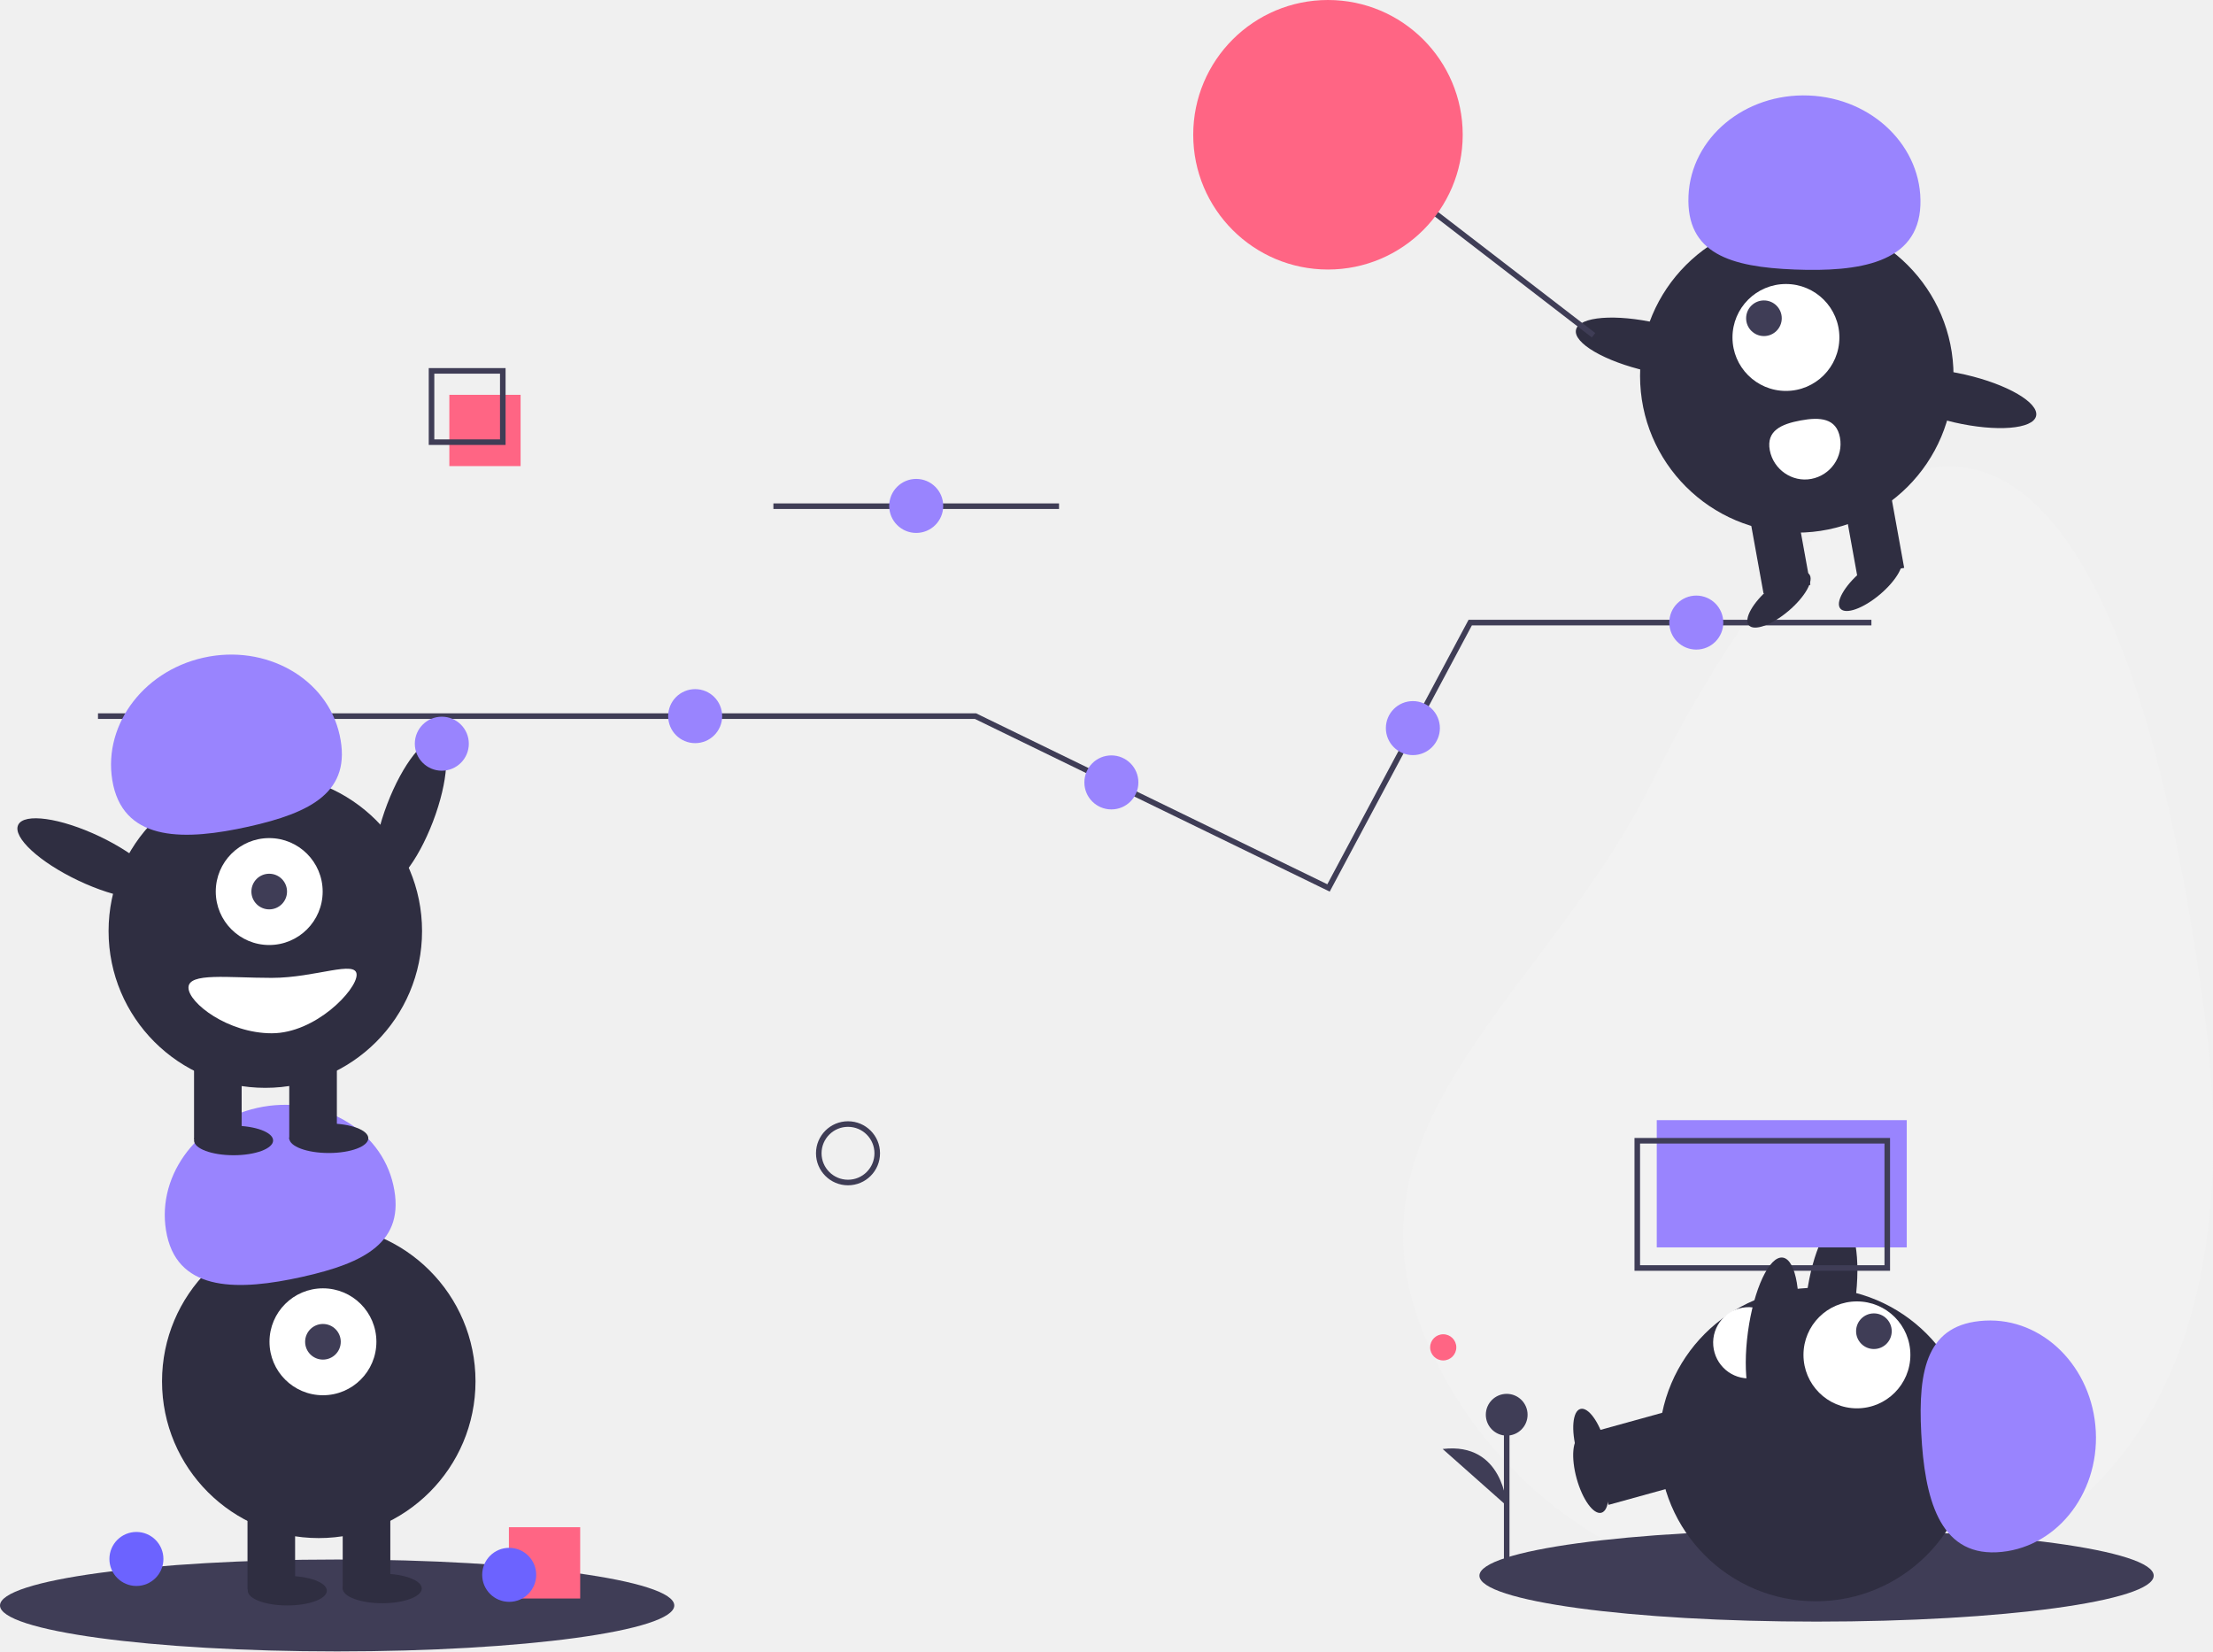
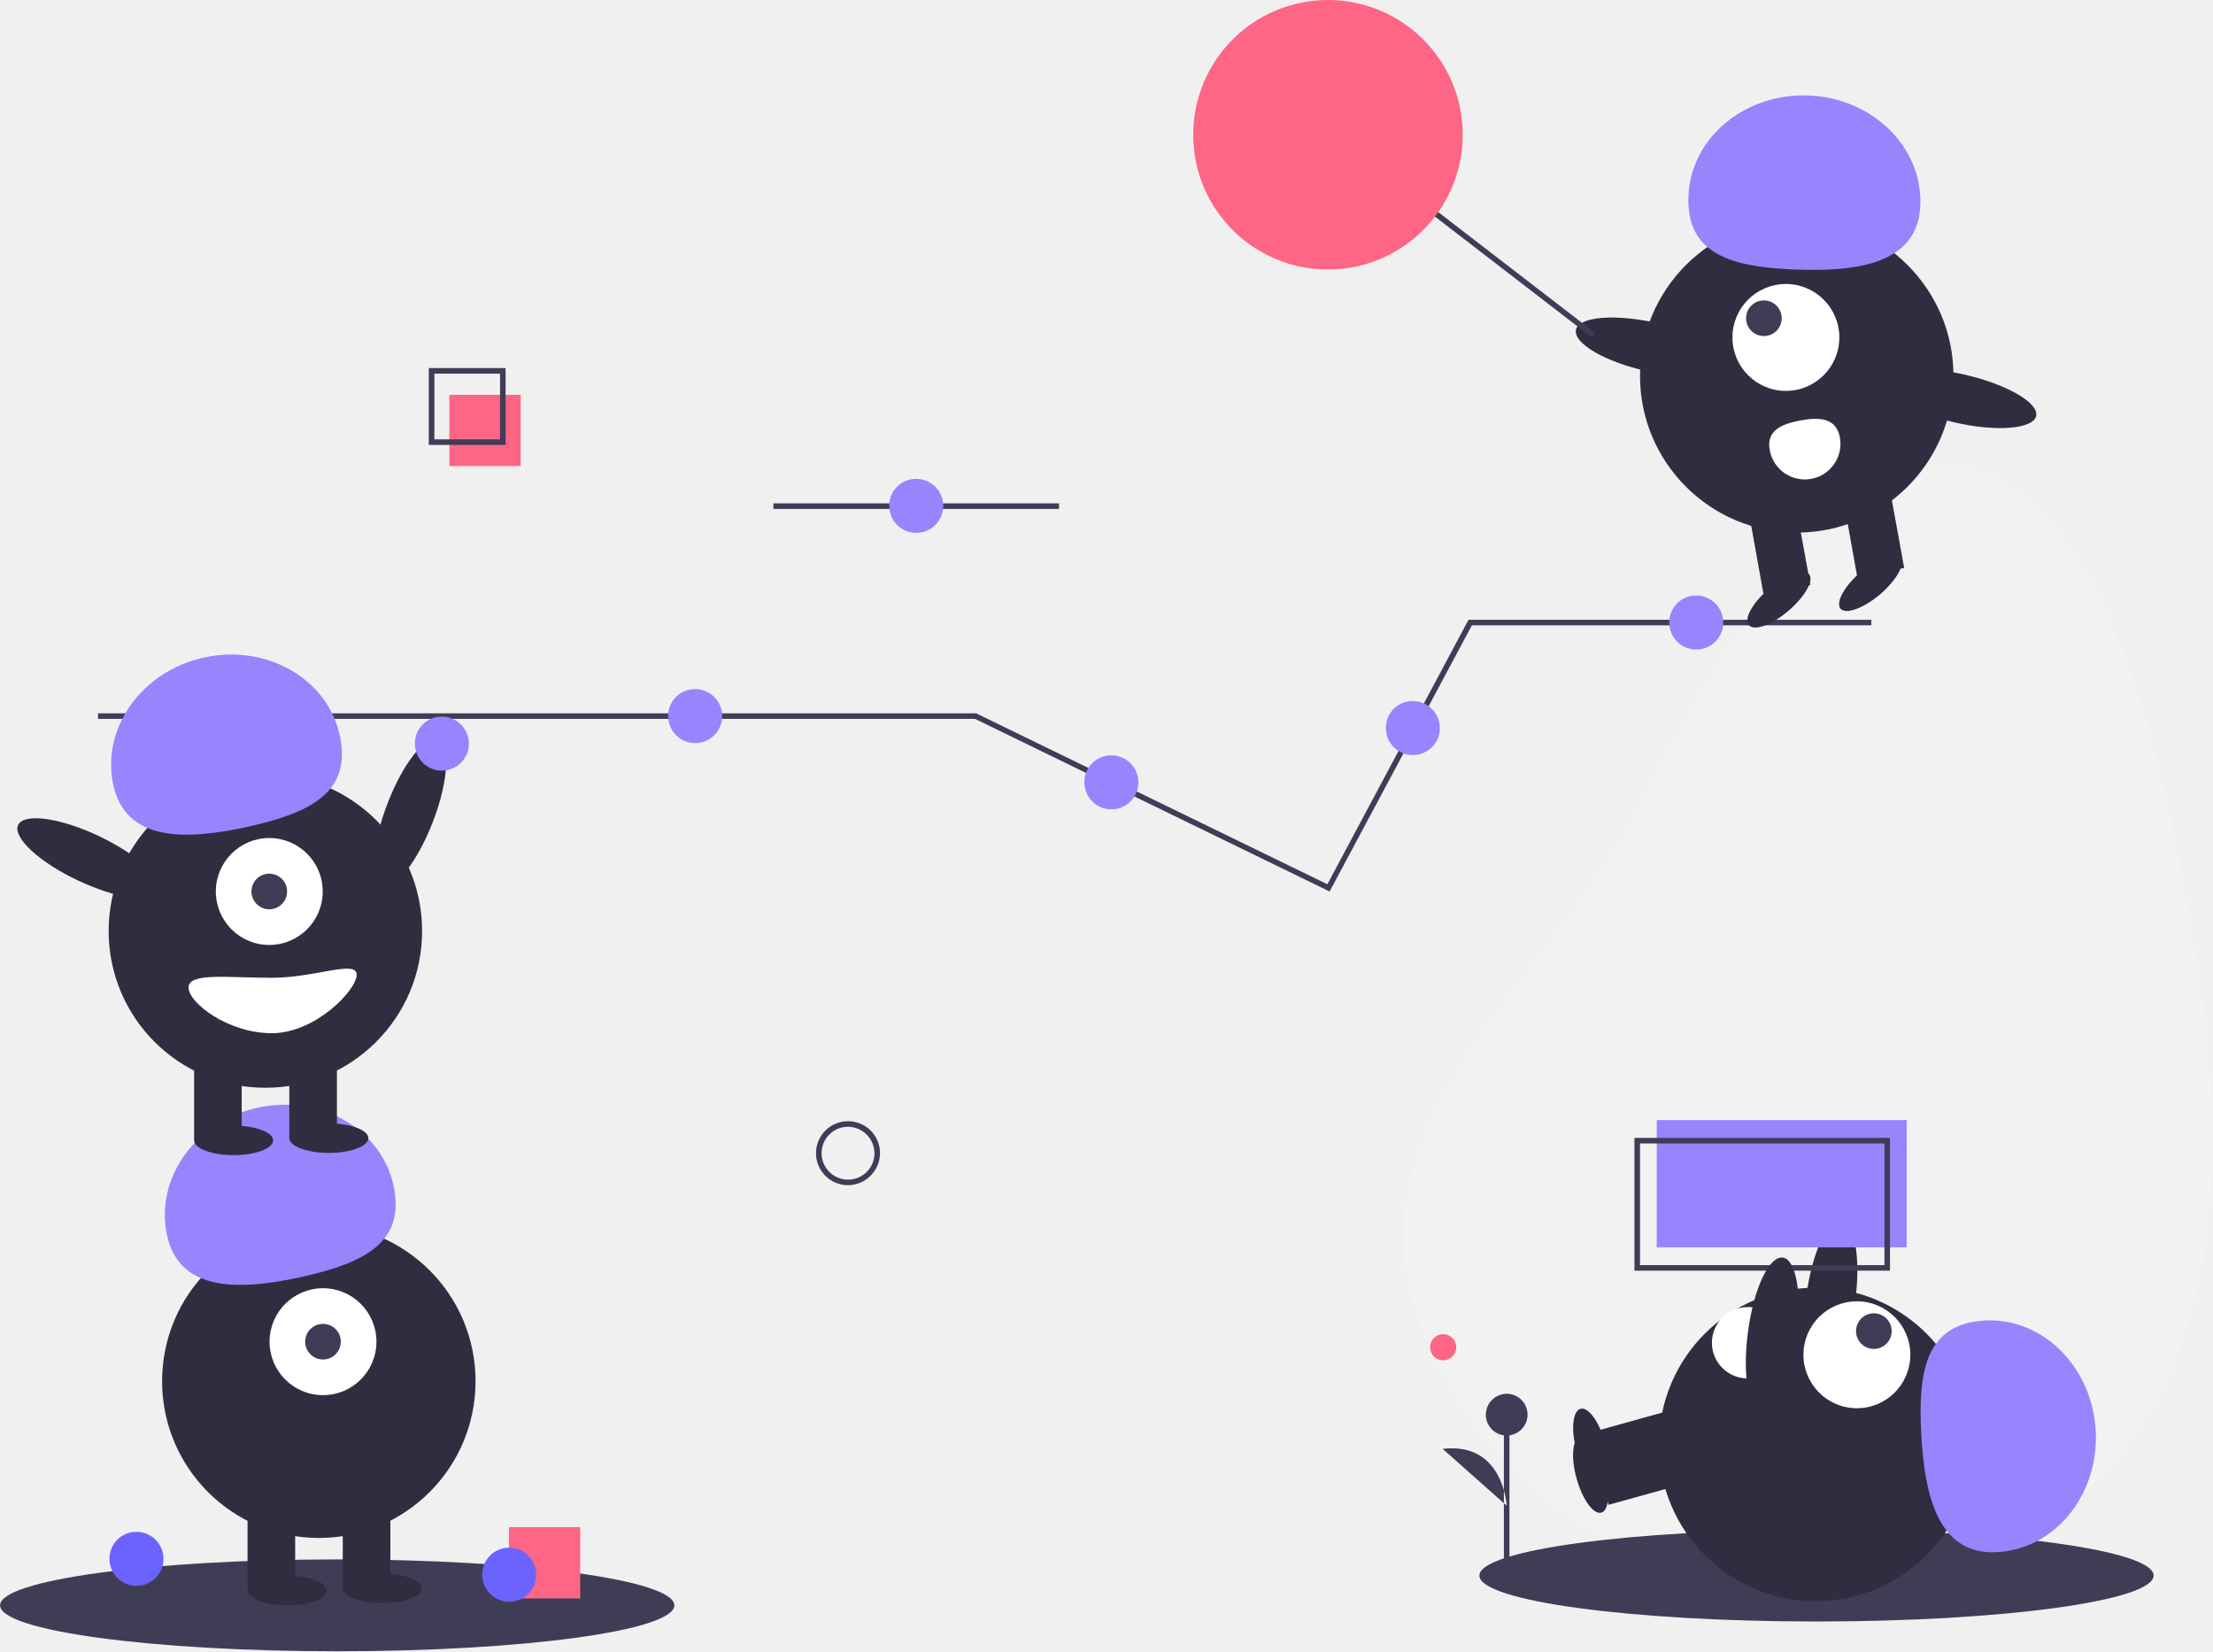
- <svg xmlns="http://www.w3.org/2000/svg" version="1.1" id="Layer_1" x="0px" y="0px" viewBox="0 0 794.9 593.1" enable-background="new 0 0 794.9 593.1" xml:space="preserve">
-   <line fill="none" stroke="#3F3D56" stroke-width="2" stroke-miterlimit="10" x1="277.8" y1="181.8" x2="380.4" y2="181.8" />
-   <ellipse transform="matrix(0.357 -0.9341 0.9341 0.357 -177.9418 325.3034)" fill="#2F2E41" cx="147.3" cy="291.9" rx="28.1" ry="8.8" />
-   <path fill="#F2F2F2" d="M791.7,362.8c11.2,83.1-4,166.2-81.3,198.6c-77.3,32.4-166.2-4-198.6-81.3c0,0,0,0,0,0  c-32.4-77.3,44-123.5,81.3-198.6C668.9,129.1,757,104.9,791.7,362.8z" />
-   <ellipse fill="#3F3D56" cx="652.5" cy="565.9" rx="121.1" ry="16.5" />
-   <rect x="575" y="519.6" transform="matrix(0.9638 -0.2664 0.2664 0.9638 -119.3816 176.3825)" fill="#2F2E41" width="30.6" height="17.1" />
-   <ellipse transform="matrix(0.9638 -0.2664 0.2664 0.9638 -120.4602 171.4286)" fill="#2F2E41" cx="571.5" cy="529.6" rx="5.3" ry="14.2" />
-   <ellipse transform="matrix(0.1343 -0.9909 0.9909 0.1343 107.4803 1055.272)" fill="#2F2E41" cx="657.7" cy="466.1" rx="28.1" ry="8.8" />
-   <circle fill="#2F2E41" cx="652.2" cy="518.8" r="56.3" />
-   <rect x="575" y="509.6" transform="matrix(0.9638 -0.2664 0.2664 0.9638 -116.7243 176.022)" fill="#2F2E41" width="30.6" height="17.1" />
-   <ellipse transform="matrix(0.9638 -0.2664 0.2664 0.9638 -117.8029 171.0681)" fill="#2F2E41" cx="571.5" cy="519.7" rx="5.3" ry="14.2" />
-   <circle fill="#FFFFFF" cx="667" cy="486.6" r="19.2" />
-   <circle fill="#3F3D56" cx="673.1" cy="478.1" r="6.4" />
-   <path fill="#9984FE" d="M717.2,557.5c20.8-1,36.8-20.5,35.6-43.5s-19-40.8-39.8-39.7s-24.1,17.4-22.9,40.4S696.4,558.5,717.2,557.5z  " />
-   <path fill="#FFFFFF" d="M629.2,495c-7.1,0.6-13.2-4.7-13.8-11.7c-0.6-7.1,4.7-13.2,11.7-13.8c7.1-0.6,9,5,9.6,12.1  S636.3,494.4,629.2,495z" />
-   <path fill="none" stroke="#3F3D56" stroke-width="2" stroke-miterlimit="10" d="M35.2,257.2h315.2l48.9,23.8l77.9,37.9l50.9-95.3  h144.1" />
-   <circle fill="#9984FE" cx="158.7" cy="267.1" r="9.7" />
-   <circle fill="#9984FE" cx="249.7" cy="257.2" r="9.7" />
-   <circle fill="#9984FE" cx="399.2" cy="281" r="9.7" />
-   <circle fill="#9984FE" cx="609.3" cy="223.6" r="9.7" />
-   <circle fill="#9984FE" cx="507.5" cy="261.5" r="9.7" />
-   <circle fill="none" stroke="#3F3D56" stroke-width="2" stroke-miterlimit="10" cx="304.6" cy="414.2" r="10.5" />
-   <ellipse fill="#3F3D56" cx="121.1" cy="576.6" rx="121.1" ry="16.5" />
-   <circle fill="#2F2E41" cx="114.5" cy="496.1" r="56.3" />
-   <rect x="88.9" y="540.3" fill="#2F2E41" width="17.1" height="30.6" />
-   <rect x="123.1" y="540.3" fill="#2F2E41" width="17.1" height="30.6" />
-   <ellipse fill="#2F2E41" cx="103.2" cy="571.3" rx="14.2" ry="5.3" />
-   <ellipse fill="#2F2E41" cx="137.3" cy="570.5" rx="14.2" ry="5.3" />
-   <circle fill="#FFFFFF" cx="116" cy="481.9" r="19.2" />
-   <circle fill="#3F3D56" cx="116" cy="481.9" r="6.4" />
-   <path fill="#9984FE" d="M60,443.8c-4.5-20.3,10-40.9,32.4-45.9s44.4,7.4,48.9,27.8s-10.3,27.9-32.8,32.9S64.5,464.1,60,443.8z" />
-   <circle fill="#2F2E41" cx="95.3" cy="334.4" r="56.3" />
-   <rect x="69.7" y="378.6" fill="#2F2E41" width="17.1" height="30.6" />
-   <rect x="103.9" y="378.6" fill="#2F2E41" width="17.1" height="30.6" />
-   <ellipse fill="#2F2E41" cx="83.9" cy="409.6" rx="14.2" ry="5.3" />
-   <ellipse fill="#2F2E41" cx="118.1" cy="408.8" rx="14.2" ry="5.3" />
-   <circle fill="#FFFFFF" cx="96.7" cy="320.2" r="19.2" />
-   <circle fill="#3F3D56" cx="96.7" cy="320.2" r="6.4" />
-   <path fill="#9984FE" d="M40.7,282.1c-4.5-20.4,10-40.9,32.4-45.9s44.4,7.4,48.9,27.8s-10.3,27.9-32.8,32.9S45.3,302.4,40.7,282.1z" />
-   <ellipse transform="matrix(0.4285 -0.9035 0.9035 0.4285 -260.2998 205.0292)" fill="#2F2E41" cx="31.9" cy="308.3" rx="8.8" ry="28.1" />
-   <path fill="#FFFFFF" d="M67.7,354.7c0,5.5,14.2,16.4,29.9,16.4s30.5-15.5,30.5-21s-14.8,1.1-30.5,1.1S67.7,349.2,67.7,354.7z" />
-   <rect x="595.1" y="402.3" fill="#9984FE" width="89.8" height="45.7" />
-   <rect x="588.1" y="409.7" fill="none" stroke="#3F3D56" stroke-width="2" stroke-miterlimit="10" width="89.8" height="45.7" />
-   <rect x="161.4" y="141.8" fill="#FF6584" width="25.6" height="25.6" />
-   <rect x="155" y="133.2" fill="none" stroke="#3F3D56" stroke-width="2" stroke-miterlimit="10" width="25.6" height="25.6" />
-   <circle fill="#2F2E41" cx="645.4" cy="135" r="56.3" />
-   <rect x="664.3" y="175.1" transform="matrix(0.984 -0.1781 0.1781 0.984 -23.164 122.9002)" fill="#2F2E41" width="17.1" height="30.6" />
-   <rect x="630.6" y="181.2" transform="matrix(0.984 -0.1781 0.1781 0.984 -24.7871 117.0041)" fill="#2F2E41" width="17.1" height="30.6" />
-   <ellipse transform="matrix(0.7632 -0.6462 0.6462 0.7632 12.1261 463.9009)" fill="#2F2E41" cx="639" cy="215.4" rx="14.2" ry="5.3" />
-   <ellipse transform="matrix(0.7632 -0.6462 0.6462 0.7632 23.7805 483.7762)" fill="#2F2E41" cx="671.9" cy="209.4" rx="14.2" ry="5.3" />
-   <circle fill="#FFFFFF" cx="641.5" cy="121.2" r="19.2" />
-   <circle fill="#3F3D56" cx="633.6" cy="114.3" r="6.4" />
-   <path fill="#9984FE" d="M689.8,73.7c0.8-20.8-17.1-38.5-40.1-39.4s-42.3,15.2-43.2,36s15.1,25.6,38.1,26.5S689,94.6,689.8,73.7z" />
-   <ellipse transform="matrix(0.223 -0.9748 0.9748 0.223 339.5803 675.4205)" fill="#2F2E41" cx="593.5" cy="124.7" rx="8.8" ry="28.1" />
-   <ellipse transform="matrix(0.223 -0.9748 0.9748 0.223 407.5045 797.3821)" fill="#2F2E41" cx="703.9" cy="143.1" rx="8.8" ry="28.1" />
-   <path fill="#FFFFFF" d="M660.9,157.1c1.3,7-3.4,13.6-10.3,14.9s-13.6-3.4-14.9-10.3c-1.3-7,4.1-9.4,11.1-10.7  S659.6,150.2,660.9,157.1z" />
-   <line fill="none" stroke="#3F3D56" stroke-width="2" stroke-miterlimit="10" x1="507.6" y1="70.5" x2="572.4" y2="120.4" />
-   <circle fill="#FF6584" cx="477" cy="48.4" r="48.4" />
-   <ellipse transform="matrix(0.1343 -0.9909 0.9909 0.1343 75.9454 1045.917)" fill="#2F2E41" cx="636.6" cy="479.5" rx="28.1" ry="8.8" />
-   <circle fill="#6C63FF" cx="49" cy="559.9" r="9.7" />
-   <rect x="182.8" y="548.5" fill="#FF6584" width="25.6" height="25.6" />
-   <circle fill="#6C63FF" cx="182.9" cy="565.6" r="9.7" />
-   <circle fill="#9984FE" cx="329.1" cy="181.7" r="9.7" />
-   <circle fill="#FF6584" cx="518.4" cy="483.9" r="4.7" />
-   <line fill="none" stroke="#3F3D56" stroke-width="2" stroke-miterlimit="10" x1="541.2" y1="561.1" x2="541.2" y2="508.1" />
-   <circle fill="#3F3D56" cx="541.2" cy="508.1" r="7.5" />
-   <path fill="#3F3D56" d="M541.2,540.8c0,0-1.1-23-23-20.4" />
+ <svg xmlns="http://www.w3.org/2000/svg" id="Layer_1" data-name="Layer 1" width="280.4mm" height="209.2mm" viewBox="0 0 794.9 593.1">
+   <path d="M380.4,182.8H277.8v-2H380.4Z" fill="#3f3d56" />
+   <path d="M139.1,288.8c5.5-14.5,13.7-24.9,18.2-23.1s3.8,14.9-1.8,29.4-13.7,24.8-18.2,23.1S133.5,303.3,139.1,288.8Z" fill="#2f2e41" />
+   <path d="M791.7,362.8c11.2,83.1-4,166.2-81.3,198.6a151.7,151.7,0,0,1-198.6-81.3h0c-32.4-77.3,44-123.5,81.3-198.6C668.9,129.1,757,104.9,791.7,362.8Z" fill="#f2f2f2" />
+   <path d="M652.5,549.4c66.9,0,121.1,7.4,121.1,16.5s-54.2,16.5-121.1,16.5S531.4,575,531.4,565.9,585.6,549.4,652.5,549.4Z" fill="#3f3d56" />
+   <path d="M573.2,524l29.5-8.2,4.6,16.5-29.5,8.2Z" fill="#2f2e41" />
+   <path d="M567.7,515.9c2.8-.8,6.8,4.7,8.8,12.3s1.5,14.3-1.3,15.1-6.8-4.7-8.9-12.3S564.8,516.7,567.7,515.9Z" fill="#2f2e41" />
+   <path id="arm-2" d="M648.9,465c2.1-15.4,7.7-27.3,12.5-26.7s7.1,13.7,5,29-7.7,27.4-12.5,26.7S646.9,480.4,648.9,465Z" fill="#2f2e41" />
+   <path d="M652.2,462.5a56.3,56.3,0,1,1-56.3,56.3A56.3,56.3,0,0,1,652.2,462.5Z" fill="#2f2e41" />
+   <path d="M573.2,514l29.5-8.2,4.6,16.5-29.5,8.2Z" fill="#2f2e41" />
+   <path d="M567.7,506c2.8-.8,6.8,4.7,8.9,12.3s1.5,14.3-1.4,15.1-6.8-4.7-8.9-12.3S564.9,506.8,567.7,506Z" fill="#2f2e41" />
+   <path d="M667,467.4a19.2,19.2,0,1,1-19.2,19.2A19.2,19.2,0,0,1,667,467.4Z" fill="#fff" />
+   <path d="M673.1,471.7a6.4,6.4,0,1,1-6.4,6.4A6.4,6.4,0,0,1,673.1,471.7Z" fill="#3f3d56" />
+   <path d="M717.2,557.5c20.8-1,36.8-20.5,35.6-43.5s-19-40.8-39.8-39.7-24.1,17.4-22.9,40.4S696.4,558.5,717.2,557.5Z" fill="#9984fe" />
+   <path d="M629.2,495a12.8,12.8,0,1,1-2.1-25.5c7.1-.6,9,5,9.6,12.1S636.3,494.4,629.2,495Z" fill="#fff" />
+   <path d="M477.6,320.2l-127.4-62H35.2v-2H350.6l126.2,61.4,50.7-95H672.2v2H528.7Z" fill="#3f3d56" />
+   <path d="M158.7,257.4a9.7,9.7,0,1,1-9.7,9.7A9.6,9.6,0,0,1,158.7,257.4Z" fill="#9984fe" />
+   <path d="M249.7,247.5a9.7,9.7,0,1,1-9.7,9.7A9.6,9.6,0,0,1,249.7,247.5Z" fill="#9984fe" />
+   <path d="M399.2,271.3a9.7,9.7,0,1,1-9.7,9.7A9.6,9.6,0,0,1,399.2,271.3Z" fill="#9984fe" />
+   <path d="M609.3,213.9a9.7,9.7,0,1,1-9.7,9.7A9.6,9.6,0,0,1,609.3,213.9Z" fill="#9984fe" />
+   <path d="M507.5,251.8a9.7,9.7,0,1,1-9.7,9.7A9.6,9.6,0,0,1,507.5,251.8Z" fill="#9984fe" />
+   <path d="M304.6,425.7a11.5,11.5,0,1,1,11.5-11.5A11.6,11.6,0,0,1,304.6,425.7Zm0-21a9.5,9.5,0,1,0,9.5,9.5A9.6,9.6,0,0,0,304.6,404.7Z" fill="#3f3d56" />
+   <path d="M121.1,560.1c66.9,0,121.1,7.4,121.1,16.5S188,593.1,121.1,593.1,0,585.7,0,576.6,54.2,560.1,121.1,560.1Z" fill="#3f3d56" />
+   <path d="M114.5,439.8a56.3,56.3,0,1,1-56.3,56.3A56.3,56.3,0,0,1,114.5,439.8Z" fill="#2f2e41" />
+   <path d="M88.9,540.3H106v30.6H88.9Z" fill="#2f2e41" />
+   <path d="M123.1,540.3h17.1v30.6H123.1Z" fill="#2f2e41" />
+   <path d="M103.2,566c7.8,0,14.2,2.4,14.2,5.3s-6.4,5.3-14.2,5.3S89,574.2,89,571.3,95.4,566,103.2,566Z" fill="#2f2e41" />
+   <path d="M137.3,565.2c7.8,0,14.2,2.4,14.2,5.3s-6.4,5.3-14.2,5.3-14.2-2.4-14.2-5.3S129.5,565.2,137.3,565.2Z" fill="#2f2e41" />
+   <path d="M116,462.7a19.2,19.2,0,1,1-19.2,19.2A19.2,19.2,0,0,1,116,462.7Z" fill="#fff" />
+   <path d="M116,475.5a6.4,6.4,0,1,1-6.4,6.4A6.4,6.4,0,0,1,116,475.5Z" fill="#3f3d56" />
+   <path d="M60,443.8c-4.5-20.3,10-40.9,32.4-45.9s44.4,7.4,48.9,27.8-10.3,27.9-32.8,32.9S64.5,464.1,60,443.8Z" fill="#9984fe" />
+   <path d="M95.3,278.1A56.3,56.3,0,1,1,39,334.4,56.3,56.3,0,0,1,95.3,278.1Z" fill="#2f2e41" />
+   <path d="M69.7,378.6H86.8v30.6H69.7Z" fill="#2f2e41" />
+   <path d="M103.9,378.6H121v30.6H103.9Z" fill="#2f2e41" />
+   <path d="M83.9,404.3c7.8,0,14.2,2.4,14.2,5.3s-6.4,5.3-14.2,5.3-14.2-2.4-14.2-5.3S76.1,404.3,83.9,404.3Z" fill="#2f2e41" />
+   <path d="M118.1,403.5c7.8,0,14.2,2.4,14.2,5.3s-6.4,5.3-14.2,5.3-14.2-2.4-14.2-5.3S110.3,403.5,118.1,403.5Z" fill="#2f2e41" />
+   <path id="eye-2" d="M96.7,301a19.2,19.2,0,1,1-19.2,19.2A19.2,19.2,0,0,1,96.7,301Z" fill="#fff" />
+   <path d="M96.7,313.8a6.4,6.4,0,1,1-6.4,6.4A6.4,6.4,0,0,1,96.7,313.8Z" fill="#3f3d56" />
+   <path d="M40.7,282.1c-4.5-20.4,10-40.9,32.4-45.9s44.4,7.4,48.9,27.8-10.3,27.9-32.8,32.9S45.3,302.4,40.7,282.1Z" fill="#9984fe" />
+   <path d="M6.5,296.3c2.1-4.4,15.2-2.6,29.2,4.1s23.7,15.6,21.6,20-15.1,2.5-29.2-4.1S4.4,300.7,6.5,296.3Z" fill="#2f2e41" />
+   <path d="M67.7,354.7c0,5.5,14.2,16.4,29.9,16.4s30.5-15.5,30.5-21-14.8,1.1-30.5,1.1S67.7,349.2,67.7,354.7Z" fill="#fff" />
+   <path id="box" d="M595.1,402.3h89.8V448H595.1Z" fill="#9984fe" />
+   <path id="box-outline" d="M678.9,456.4H587.1V408.7h91.8Zm-89.8-2h87.8V410.7H589.1Z" fill="#3f3d56" />
+   <path d="M161.4,141.8H187v25.6H161.4Z" fill="#ff6584" />
+   <path d="M181.6,159.8H154V132.2h27.6Zm-25.6-2h23.6V134.2H156Z" fill="#3f3d56" />
+   <path d="M645.4,78.7A56.3,56.3,0,1,1,589.1,135,56.3,56.3,0,0,1,645.4,78.7Z" fill="#2f2e41" />
+   <path d="M661.7,176.9l16.8-3.1L684,204l-16.9,3Z" fill="#2f2e41" />
+   <path d="M628,183l16.8-3.1,5.5,30.2-16.9,3Z" fill="#2f2e41" />
+   <path d="M635.6,211.3c6-5,12.3-7.3,14.2-5.1s-1.4,8.1-7.4,13.2-12.3,7.4-14.2,5.1S629.6,216.4,635.6,211.3Z" fill="#2f2e41" />
+   <path d="M668.5,205.4c5.9-5.1,12.3-7.4,14.2-5.2s-1.4,8.2-7.4,13.3-12.4,7.3-14.2,5.1S662.5,210.4,668.5,205.4Z" fill="#2f2e41" />
+   <path id="eyeball" d="M641.5,102a19.2,19.2,0,1,1-19.2,19.2A19.2,19.2,0,0,1,641.5,102Z" fill="#fff" />
+   <path id="iris" d="M633.6,107.9a6.4,6.4,0,1,1-6.4,6.4A6.4,6.4,0,0,1,633.6,107.9Z" fill="#3f3d56" />
+   <path d="M689.8,73.7c.8-20.8-17.1-38.5-40.1-39.4s-42.3,15.2-43.2,36,15.1,25.6,38.1,26.5S689,94.6,689.8,73.7Z" fill="#9984fe" />
+   <path d="M566.1,118.4c1.1-4.7,14.2-5.8,29.4-2.3S622,126.2,620.9,131s-14.2,5.7-29.4,2.3S565,123.2,566.1,118.4Z" fill="#2f2e41" />
+   <path d="M676.6,136.9c1.1-4.8,14.2-5.8,29.3-2.3s26.5,10.1,25.5,14.8-14.3,5.8-29.4,2.3S675.5,141.6,676.6,136.9Z" fill="#2f2e41" />
+   <path id="mouth" d="M660.9,157.1a12.8,12.8,0,1,1-25.2,4.6c-1.3-7,4.1-9.4,11.1-10.7S659.6,150.2,660.9,157.1Z" fill="#fff" />
+   <path d="M571.8,121.2,507,71.3l1.2-1.6L573,119.6Z" fill="#3f3d56" />
+   <path d="M477,0a48.4,48.4,0,1,1-48.4,48.4A48.4,48.4,0,0,1,477,0Z" fill="#ff6584" />
+   <path id="arm-1" d="M627.9,478.3c2-15.4,7.6-27.3,12.5-26.6s7,13.6,4.9,29-7.7,27.3-12.5,26.7S625.8,493.7,627.9,478.3Z" fill="#2f2e41" />
+   <path d="M49,550.2a9.7,9.7,0,1,1-9.7,9.7A9.6,9.6,0,0,1,49,550.2Z" fill="#6c63ff" />
+   <path d="M182.8,548.5h25.6v25.6H182.8Z" fill="#ff6584" />
+   <path d="M182.9,555.9a9.7,9.7,0,1,1-9.7,9.7A9.6,9.6,0,0,1,182.9,555.9Z" fill="#6c63ff" />
+   <path id="circle-1" d="M329.1,172a9.7,9.7,0,1,1-9.7,9.7A9.6,9.6,0,0,1,329.1,172Z" fill="#9984fe" />
+   <path d="M518.4,479.2a4.7,4.7,0,1,1-4.7,4.7A4.7,4.7,0,0,1,518.4,479.2Z" fill="#ff6584" />
+   <path id="plant" d="M542.2,561.1h-2v-53h2Zm-1-60.5a7.5,7.5,0,1,1-7.5,7.5A7.6,7.6,0,0,1,541.2,500.6Zm0,40.2s-1.1-23-23-20.4" fill="#3f3d56" />
</svg>
